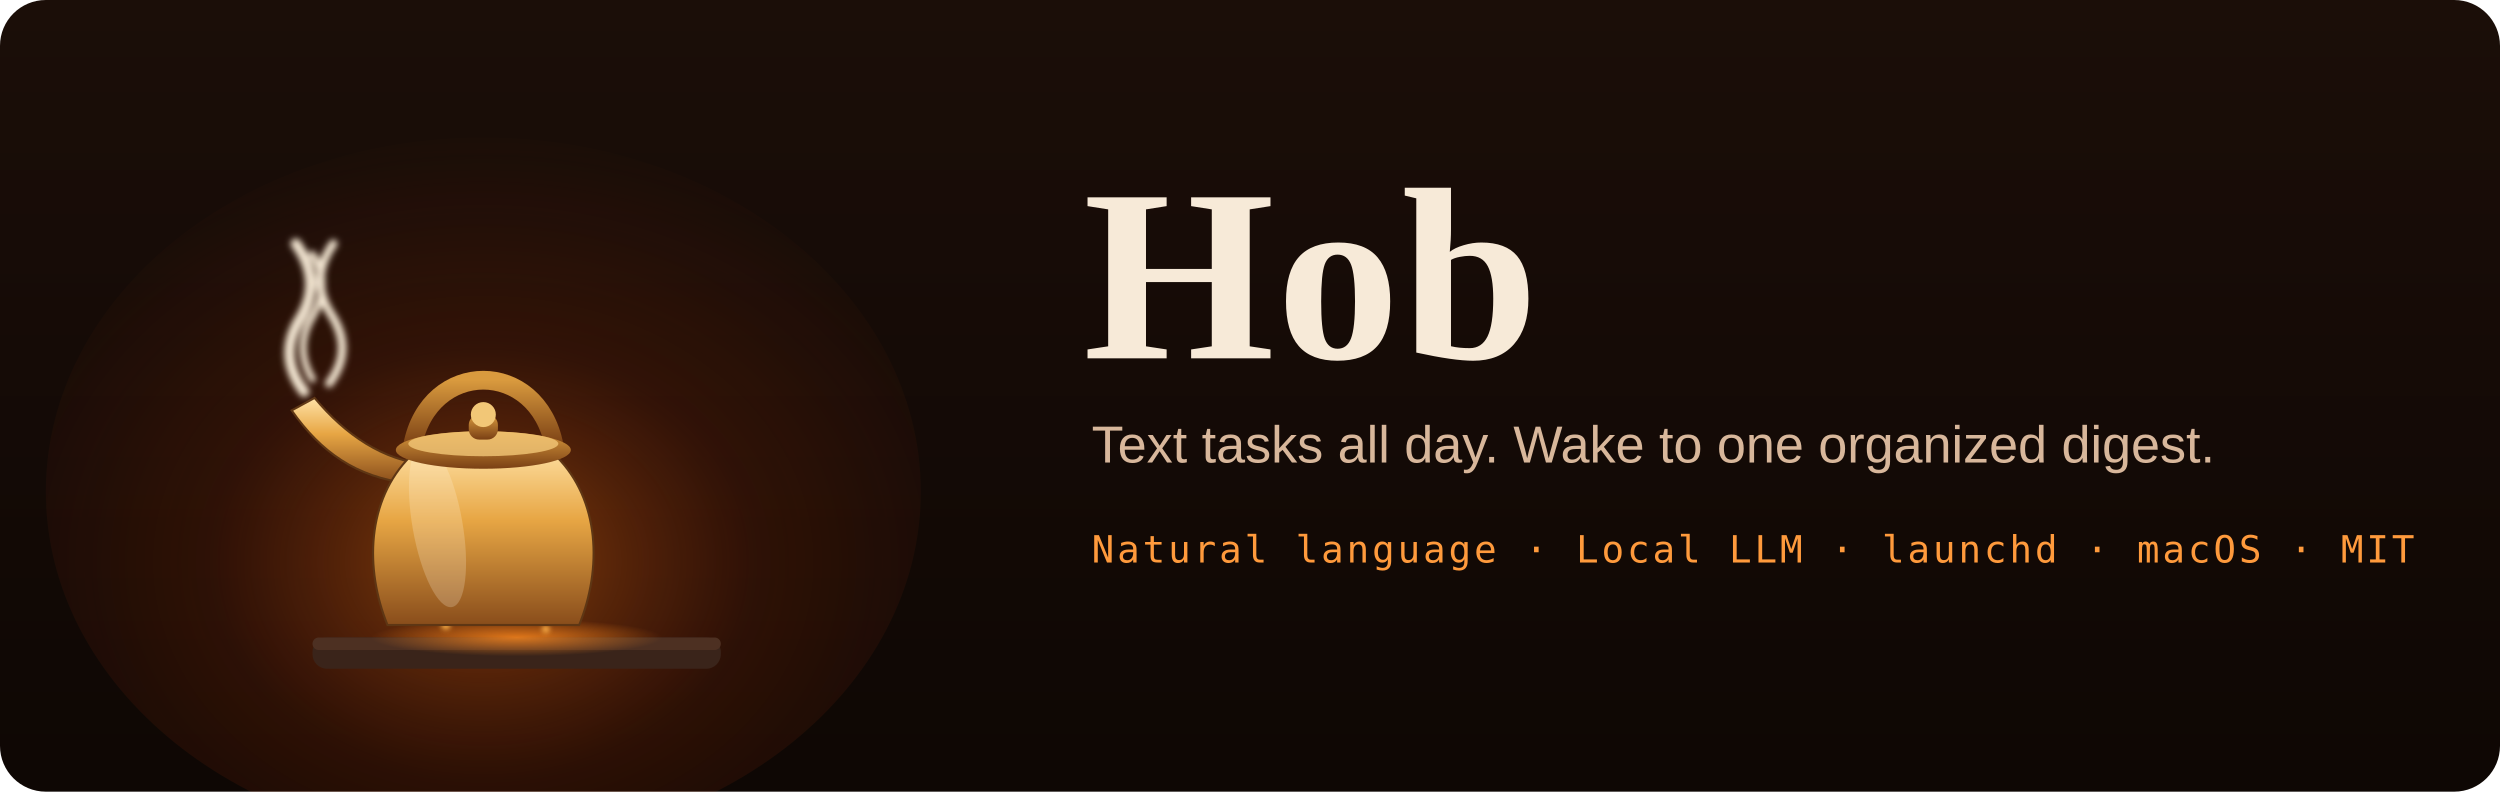
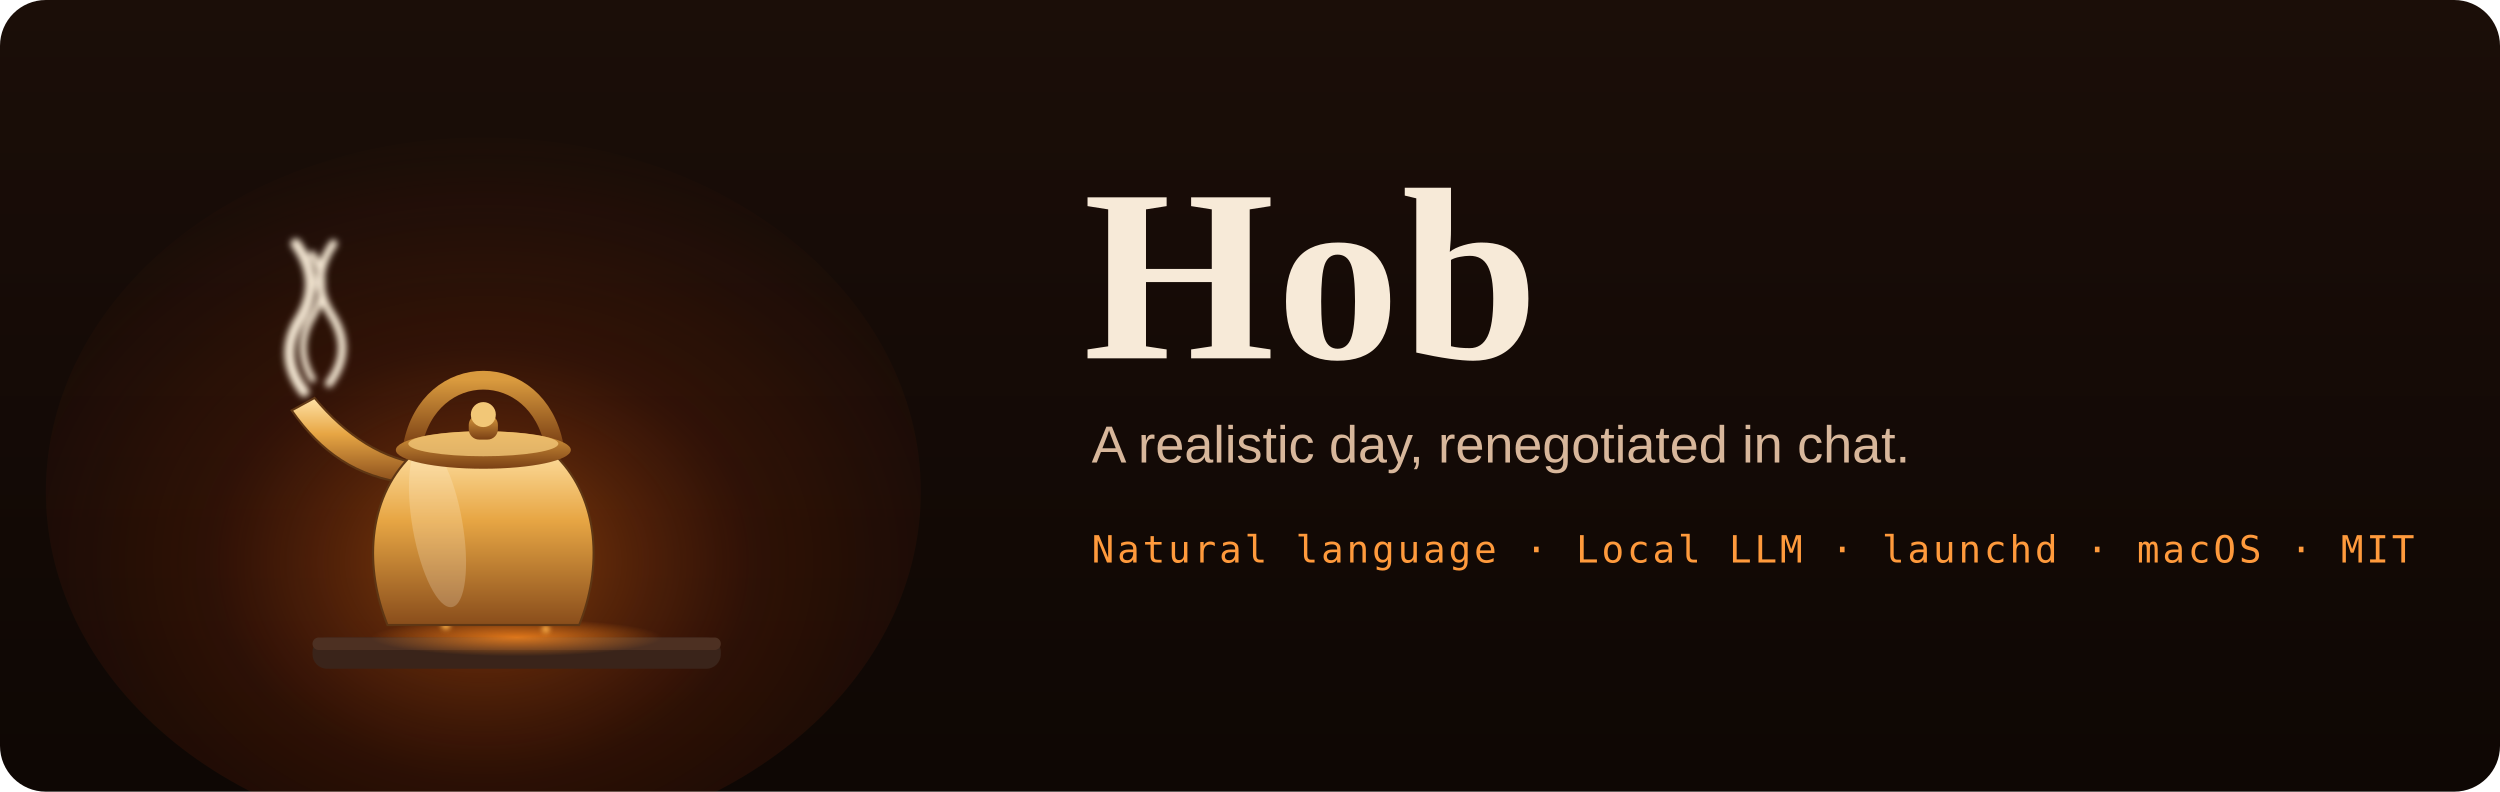
<svg xmlns="http://www.w3.org/2000/svg" viewBox="0 0 1200 380" width="1200" height="380" role="img" aria-labelledby="title desc">
  <defs>
    <linearGradient id="bg" x1="0" y1="0" x2="0" y2="1">
      <stop offset="0" stop-color="#1b0e08" />
      <stop offset="1" stop-color="#0e0704" />
    </linearGradient>
    <radialGradient id="glow" cx="0.5" cy="0.6" r="0.62">
      <stop offset="0" stop-color="#ff7a18" stop-opacity="0.5" />
      <stop offset="0.5" stop-color="#c43c0a" stop-opacity="0.16" />
      <stop offset="1" stop-color="#c43c0a" stop-opacity="0" />
    </radialGradient>
    <radialGradient id="emberGlow" cx="0.5" cy="0.5" r="0.5">
      <stop offset="0" stop-color="#ff8a1e" stop-opacity="0.8" />
      <stop offset="1" stop-color="#ff8a1e" stop-opacity="0" />
    </radialGradient>
    <linearGradient id="kettle" x1="0" y1="0" x2="0" y2="1">
      <stop offset="0" stop-color="#ffe2a6" />
      <stop offset="0.42" stop-color="#e7a644" />
      <stop offset="1" stop-color="#894d1b" />
    </linearGradient>
    <linearGradient id="brassDark" x1="0" y1="0" x2="0" y2="1">
      <stop offset="0" stop-color="#d99a3e" />
      <stop offset="1" stop-color="#7a4014" />
    </linearGradient>
    <filter id="soft" x="-40%" y="-40%" width="180%" height="180%">
      <feGaussianBlur stdDeviation="2" />
    </filter>
    <filter id="emberBlur" x="-60%" y="-60%" width="220%" height="220%">
      <feGaussianBlur stdDeviation="1.4" />
    </filter>
    <filter id="steamBlur" x="-80%" y="-80%" width="260%" height="260%">
      <feGaussianBlur stdDeviation="1.6" />
    </filter>
  </defs>
  <rect x="0" y="0" width="1200" height="380" rx="22" fill="url(#bg)" />
  <ellipse cx="232" cy="236" rx="210" ry="170" fill="url(#glow)">
    <animate attributeName="rx" values="210;224;210" dur="3.6s" repeatCount="indefinite" />
    <animate attributeName="opacity" values="0.85;1;0.85" dur="2.2s" repeatCount="indefinite" />
  </ellipse>
  <g>
    <rect x="150" y="306" width="196" height="15" rx="7" fill="#3a241a" />
    <rect x="150" y="306" width="196" height="6" rx="3" fill="#4d3022" />
    <ellipse cx="248" cy="306" rx="70" ry="9" fill="url(#emberGlow)">
      <animate attributeName="opacity" values="0.6;0.95;0.6" dur="2.4s" repeatCount="indefinite" />
    </ellipse>
  </g>
  <g fill="#ffb24a" filter="url(#emberBlur)">
    <circle cx="214" cy="300" r="2.2">
      <animate attributeName="cy" values="304;258" dur="3.1s" repeatCount="indefinite" />
      <animate attributeName="opacity" values="0;1;1;0" dur="3.1s" repeatCount="indefinite" />
    </circle>
    <circle cx="262" cy="302" r="1.8">
      <animate attributeName="cy" values="305;262" dur="2.7s" begin="0.8s" repeatCount="indefinite" />
      <animate attributeName="opacity" values="0;1;1;0" dur="2.7s" begin="0.8s" repeatCount="indefinite" />
    </circle>
  </g>
  <g>
    <path d="M198,214 C206,172 258,172 266,214" fill="none" stroke="url(#brassDark)" stroke-width="9" stroke-linecap="round" />
    <path d="M196,232 C171,229 154,217 140,197 L151,191 C166,209 184,221 205,223 Z" fill="url(#kettle)" stroke="#5e3614" stroke-width="1" />
    <path d="M186,300 C175,273 176,240 197,219 C205,211 259,211 267,219              C288,240 289,273 278,300 Z" fill="url(#kettle)" stroke="#5e3614" stroke-width="1" />
    <ellipse cx="210" cy="252" rx="12" ry="40" fill="#fff6e2" opacity="0.22" transform="rotate(-10 210 252)" />
    <ellipse cx="232" cy="216" rx="42" ry="9" fill="url(#brassDark)" />
    <ellipse cx="232" cy="213" rx="36" ry="6" fill="#f2c777" opacity="0.8" />
    <rect x="225" y="199" width="14" height="12" rx="5" fill="url(#brassDark)" />
    <circle cx="232" cy="199" r="6" fill="#f2c777" />
  </g>
  <g fill="none" stroke="#f3e6d2" stroke-linecap="round" filter="url(#steamBlur)">
    <path d="M146,188 q-13,-17 -2,-35 q11,-18 -2,-36" stroke-width="5">
      <animate attributeName="opacity" values="0;0.55;0" dur="3.6s" repeatCount="indefinite" />
      <animateTransform attributeName="transform" type="translate" additive="sum" values="0,14;0,-28" dur="3.6s" repeatCount="indefinite" />
    </path>
    <path d="M158,184 q12,-16 1,-33 q-11,-17 1,-34" stroke-width="4">
      <animate attributeName="opacity" values="0;0.45;0" dur="3s" begin="0.9s" repeatCount="indefinite" />
      <animateTransform attributeName="transform" type="translate" additive="sum" values="0,12;0,-30" dur="3s" begin="0.9s" repeatCount="indefinite" />
    </path>
    <path d="M150,182 q-9,-15 0,-30 q9,-15 0,-30" stroke-width="3.2">
      <animate attributeName="opacity" values="0;0.4;0" dur="4.2s" begin="1.8s" repeatCount="indefinite" />
      <animateTransform attributeName="transform" type="translate" additive="sum" values="0,10;0,-34" dur="4.2s" begin="1.8s" repeatCount="indefinite" />
    </path>
  </g>
  <g transform="translate(520 0)">
    <text x="0" y="172" font-family="Georgia, 'Iowan Old Style', 'Times New Roman', serif" font-size="118" font-weight="700" fill="#f7ead8" letter-spacing="1">Hob</text>
-     <text x="4" y="222" font-family="-apple-system, 'Helvetica Neue', Arial, sans-serif" font-size="25" fill="#d8b79b">Text tasks all day. Wake to one organized digest.</text>
+     <text x="4" y="222" font-family="-apple-system, 'Helvetica Neue', Arial, sans-serif" font-size="25" fill="#d8b79b">A realistic day, renegotiated in chat.</text>
    <text x="4" y="270" font-family="ui-monospace, 'SF Mono', Menlo, monospace" font-size="18" fill="#ff9a3c" letter-spacing="1.4">Natural language · Local LLM · launchd · macOS · MIT</text>
  </g>
</svg>
